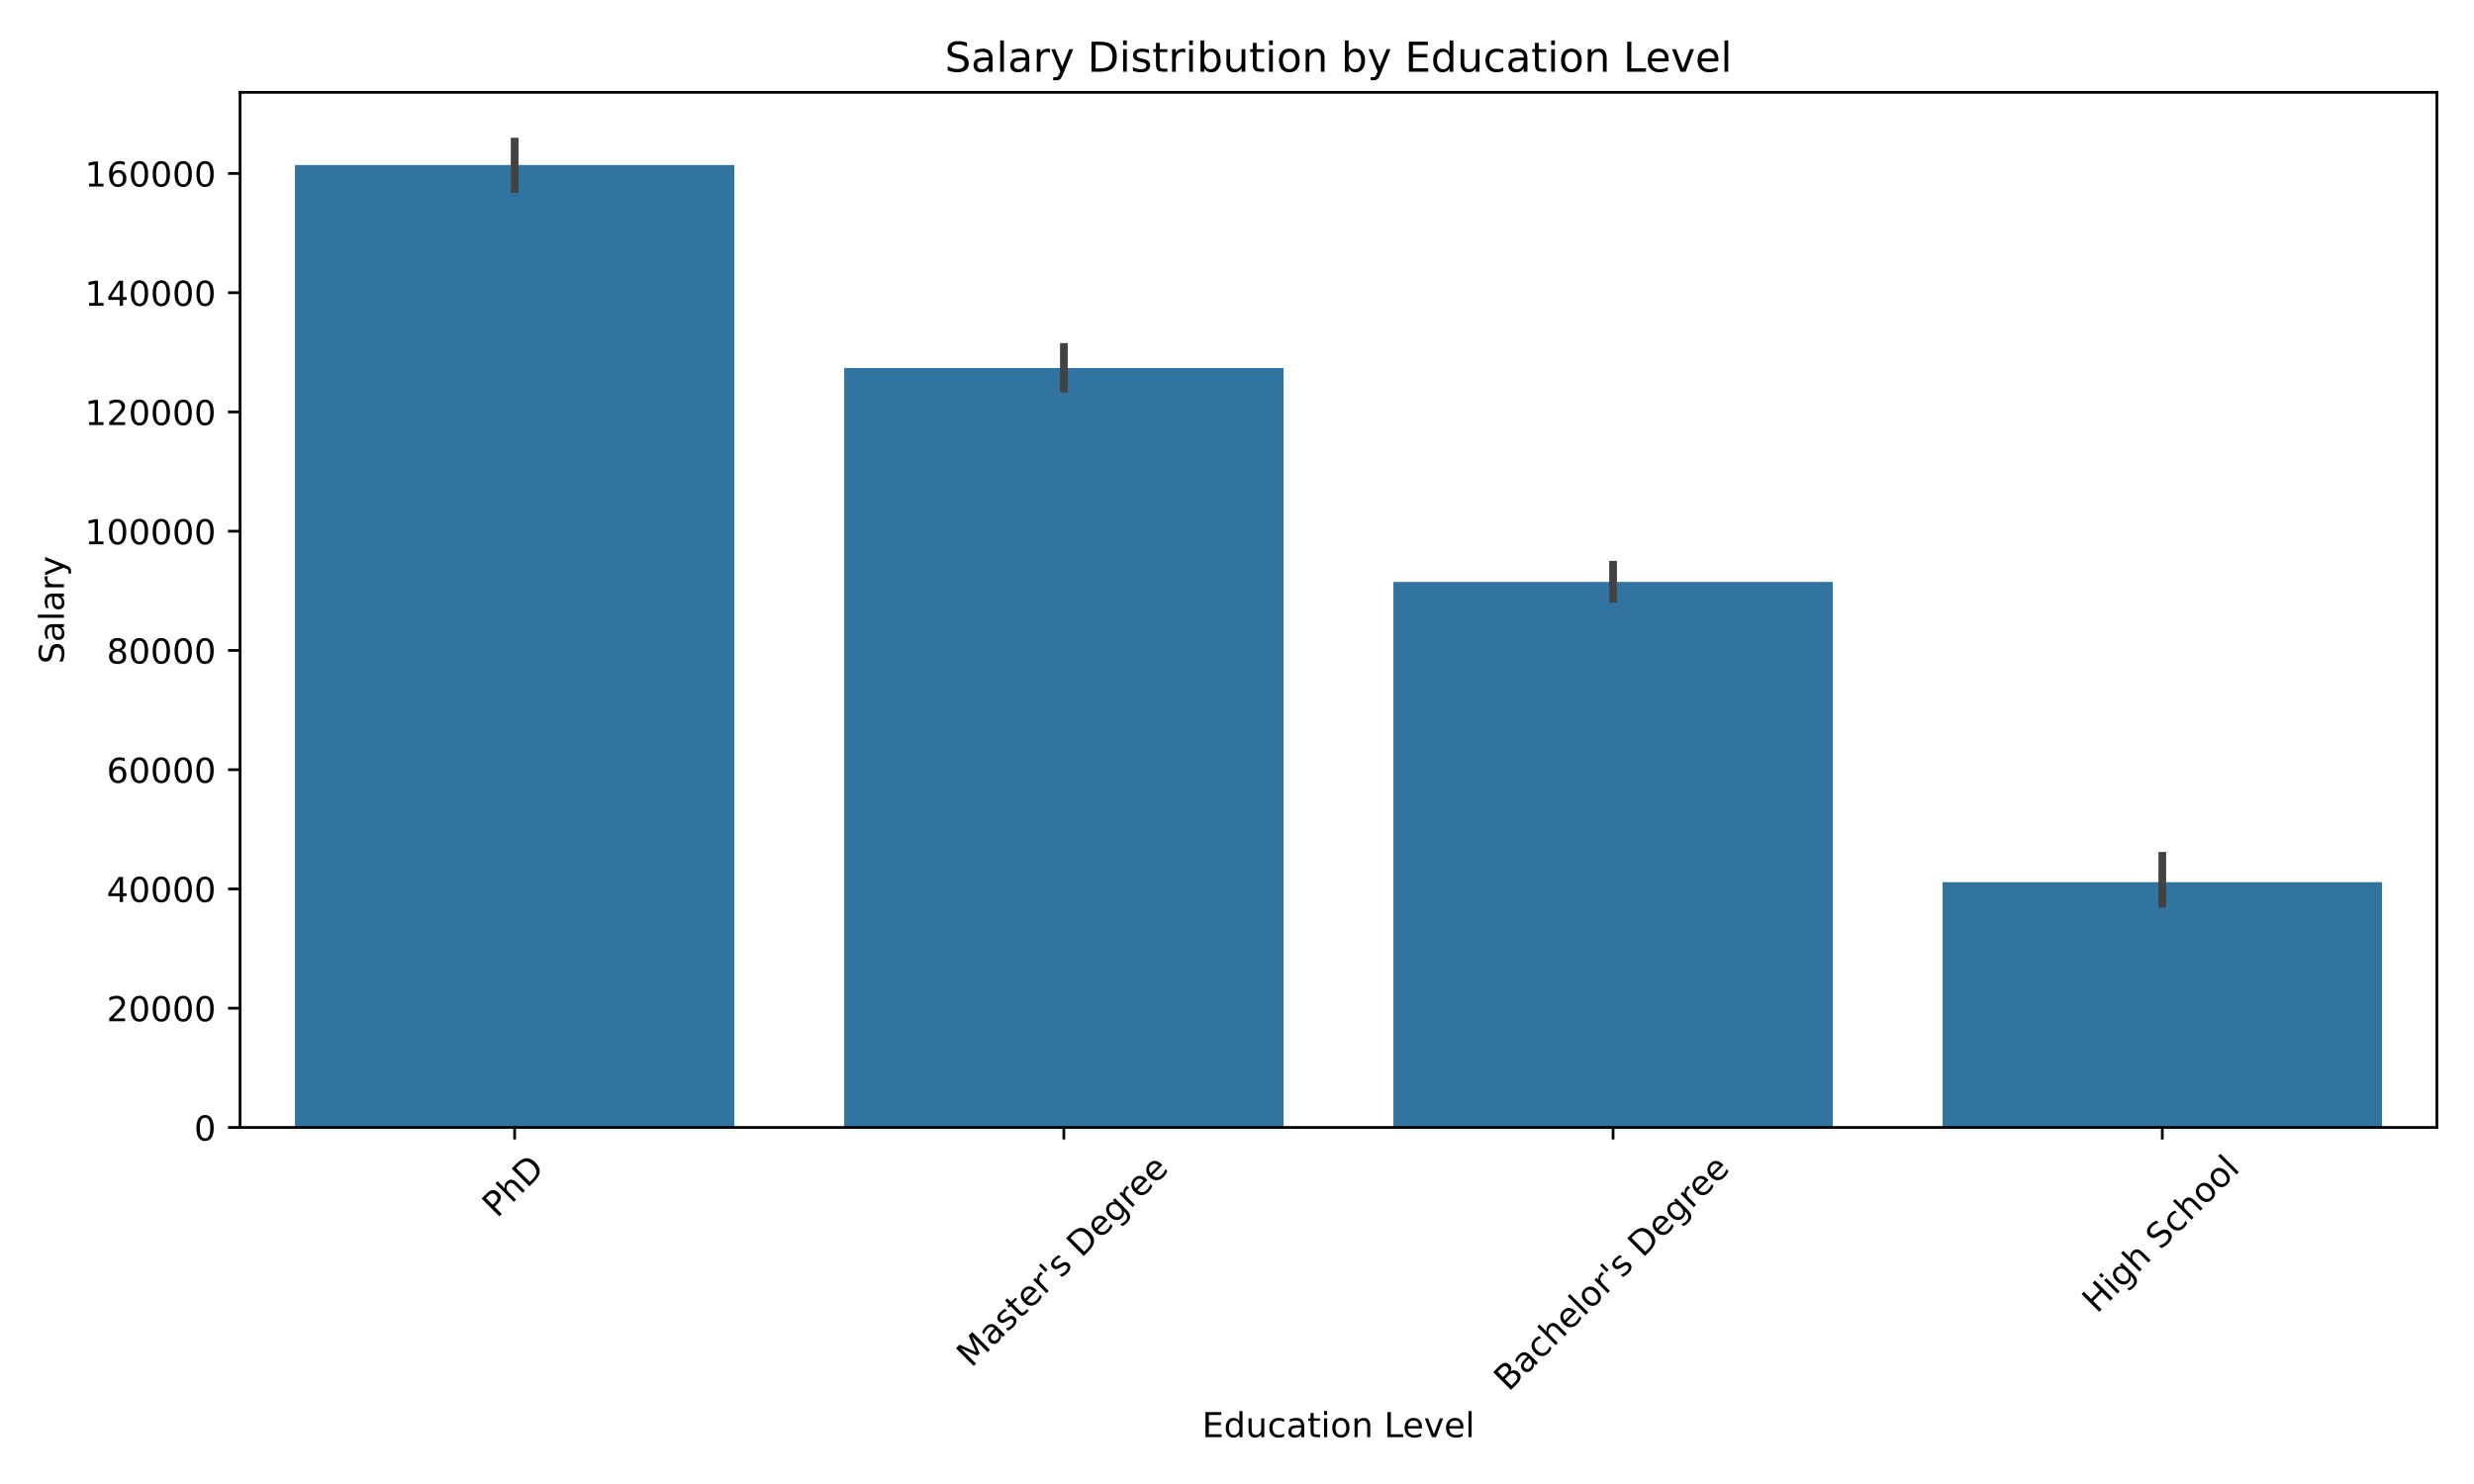
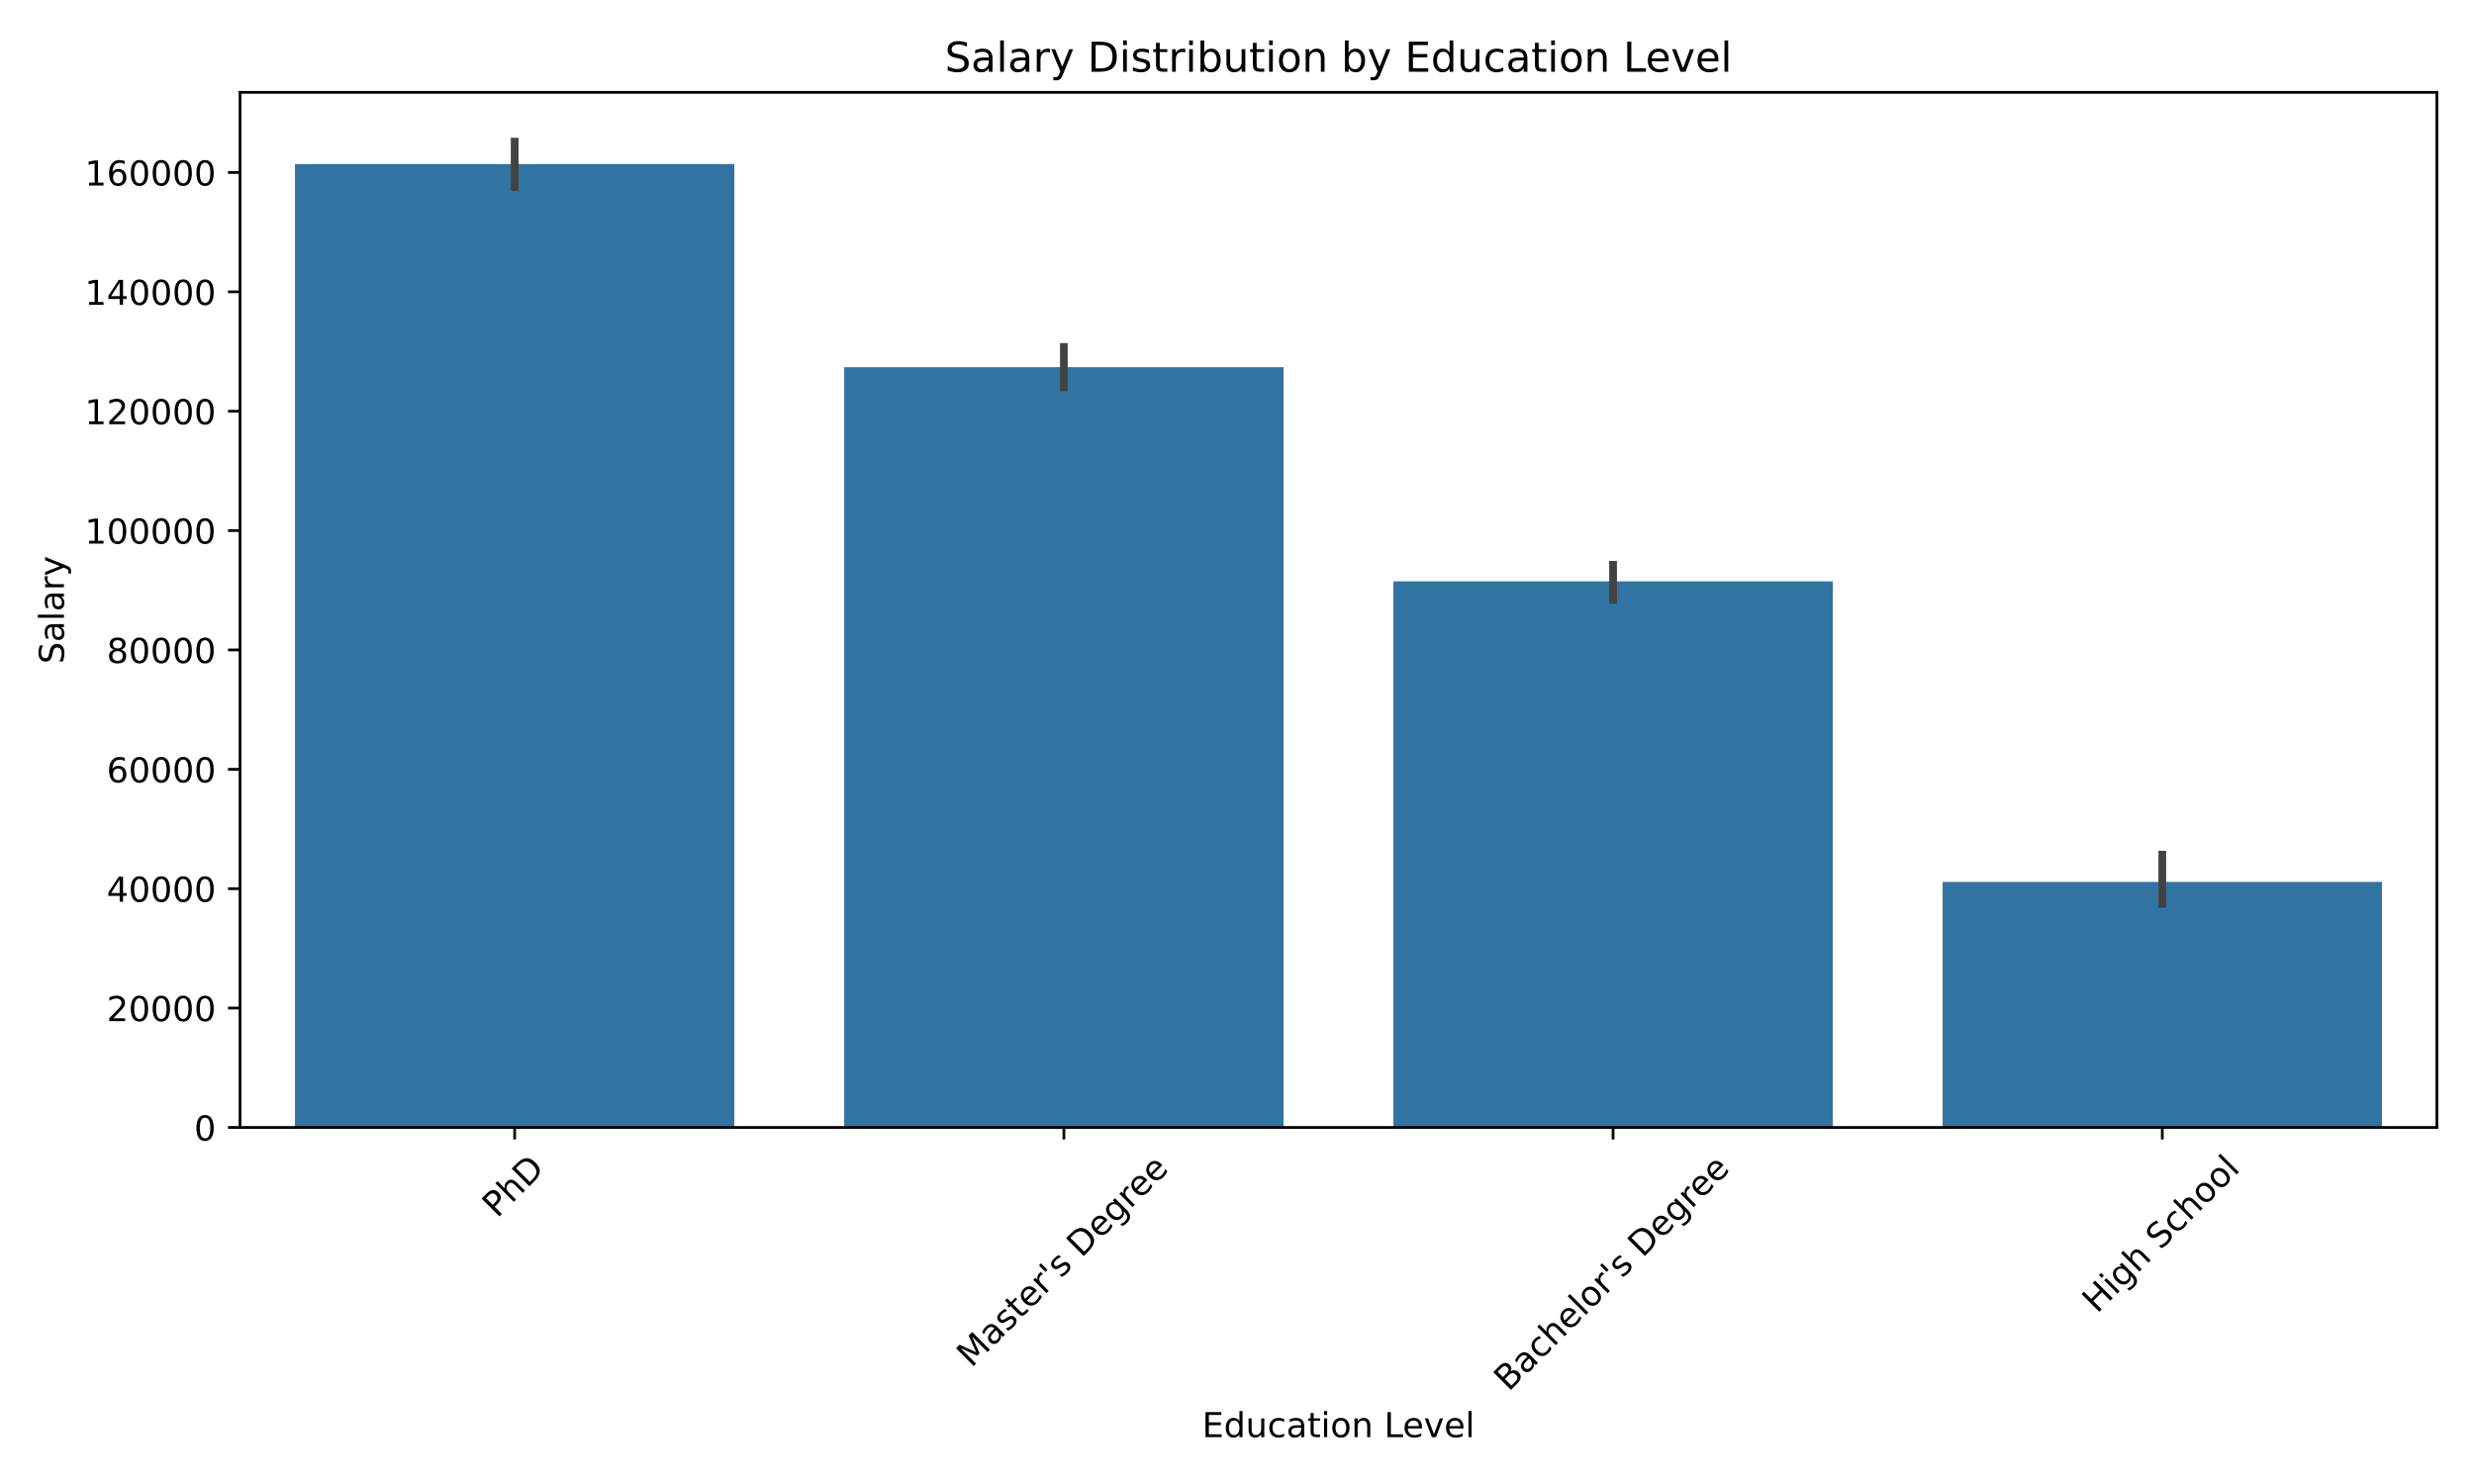
<svg xmlns="http://www.w3.org/2000/svg" xmlns:xlink="http://www.w3.org/1999/xlink" width="720pt" height="432pt" viewBox="0 0 720 432" version="1.1">
  <defs>
    <style type="text/css">*{stroke-linejoin: round; stroke-linecap: butt}</style>
  </defs>
  <g id="figure_1">
    <g id="patch_1">
      <path d="M 0 432  L 720 432  L 720 0  L 0 0  z " style="fill: #ffffff" />
    </g>
    <g id="axes_1">
      <g id="patch_2">
        <path d="M 69.86 328.207  L 709.2 328.207  L 709.2 26.88  L 69.86 26.88  z " style="fill: #ffffff" />
      </g>
      <g id="patch_3">
-         <path d="M 85.844 328.207  L 213.712 328.207  L 213.712 48.047  L 85.844 48.047  z " clip-path="url(#p8d82e93e04)" style="fill: #3274a1" />
+         <path d="M 85.844 328.207  L 213.712 328.207  L 213.712 47.744  L 85.844 47.744  z " clip-path="url(#p9b7d16a5b7)" style="fill: #3274a1" />
      </g>
      <g id="patch_4">
-         <path d="M 245.679 328.207  L 373.546 328.207  L 373.546 107.131  L 245.679 107.131  z " clip-path="url(#p8d82e93e04)" style="fill: #3274a1" />
+         <path d="M 245.679 328.207  L 373.546 328.207  L 373.546 106.892  L 245.679 106.892  z " clip-path="url(#p9b7d16a5b7)" style="fill: #3274a1" />
      </g>
      <g id="patch_5">
-         <path d="M 405.514 328.207  L 533.381 328.207  L 533.381 169.392  L 405.514 169.392  z " clip-path="url(#p8d82e93e04)" style="fill: #3274a1" />
+         <path d="M 405.514 328.207  L 533.381 328.207  L 533.381 169.221  L 405.514 169.221  z " clip-path="url(#p9b7d16a5b7)" style="fill: #3274a1" />
      </g>
      <g id="patch_6">
-         <path d="M 565.348 328.207  L 693.216 328.207  L 693.216 256.801  L 565.348 256.801  z " clip-path="url(#p8d82e93e04)" style="fill: #3274a1" />
+         <path d="M 565.348 328.207  L 693.216 328.207  L 693.216 256.724  L 565.348 256.724  z " clip-path="url(#p9b7d16a5b7)" style="fill: #3274a1" />
      </g>
      <g id="matplotlib.axis_1">
        <g id="xtick_1">
          <g id="line2d_1">
            <defs>
-               <path id="md82e276901" d="M 0 0  L 0 3.5  " style="stroke: #000000; stroke-width: 0.8" />
+               <path id="mb4562e0efe" d="M 0 0  L 0 3.5  " style="stroke: #000000; stroke-width: 0.8" />
            </defs>
            <g>
-               <use xlink:href="#md82e276901" x="149.778" y="328.207" style="stroke: #000000; stroke-width: 0.8" />
+               <use xlink:href="#mb4562e0efe" x="149.778" y="328.207" style="stroke: #000000; stroke-width: 0.8" />
            </g>
          </g>
          <g id="text_1">
            <g transform="translate(144.6339 354.7698) rotate(-45) scale(0.1 -0.1)">
              <defs>
                <path id="DejaVuSans-50" d="M 1259 4147  L 1259 2394  L 2053 2394  Q 2494 2394 2734 2622  Q 2975 2850 2975 3272  Q 2975 3691 2734 3919  Q 2494 4147 2053 4147  L 1259 4147  z M 628 4666  L 2053 4666  Q 2838 4666 3239 4311  Q 3641 3956 3641 3272  Q 3641 2581 3239 2228  Q 2838 1875 2053 1875  L 1259 1875  L 1259 0  L 628 0  L 628 4666  z " transform="scale(0.015625)" />
                <path id="DejaVuSans-68" d="M 3513 2113  L 3513 0  L 2938 0  L 2938 2094  Q 2938 2591 2744 2837  Q 2550 3084 2163 3084  Q 1697 3084 1428 2787  Q 1159 2491 1159 1978  L 1159 0  L 581 0  L 581 4863  L 1159 4863  L 1159 2956  Q 1366 3272 1645 3428  Q 1925 3584 2291 3584  Q 2894 3584 3203 3211  Q 3513 2838 3513 2113  z " transform="scale(0.015625)" />
                <path id="DejaVuSans-44" d="M 1259 4147  L 1259 519  L 2022 519  Q 2988 519 3436 956  Q 3884 1394 3884 2338  Q 3884 3275 3436 3711  Q 2988 4147 2022 4147  L 1259 4147  z M 628 4666  L 1925 4666  Q 3281 4666 3915 4102  Q 4550 3538 4550 2338  Q 4550 1131 3912 565  Q 3275 0 1925 0  L 628 0  L 628 4666  z " transform="scale(0.015625)" />
              </defs>
              <use xlink:href="#DejaVuSans-50" />
              <use xlink:href="#DejaVuSans-68" x="60.303" />
              <use xlink:href="#DejaVuSans-44" x="123.682" />
            </g>
          </g>
        </g>
        <g id="xtick_2">
          <g id="line2d_2">
            <g>
-               <use xlink:href="#md82e276901" x="309.613" y="328.207" style="stroke: #000000; stroke-width: 0.8" />
+               <use xlink:href="#mb4562e0efe" x="309.613" y="328.207" style="stroke: #000000; stroke-width: 0.8" />
            </g>
          </g>
          <g id="text_2">
            <g transform="translate(282.6855 398.3364) rotate(-45) scale(0.1 -0.1)">
              <defs>
                <path id="DejaVuSans-4d" d="M 628 4666  L 1569 4666  L 2759 1491  L 3956 4666  L 4897 4666  L 4897 0  L 4281 0  L 4281 4097  L 3078 897  L 2444 897  L 1241 4097  L 1241 0  L 628 0  L 628 4666  z " transform="scale(0.015625)" />
                <path id="DejaVuSans-61" d="M 2194 1759  Q 1497 1759 1228 1600  Q 959 1441 959 1056  Q 959 750 1161 570  Q 1363 391 1709 391  Q 2188 391 2477 730  Q 2766 1069 2766 1631  L 2766 1759  L 2194 1759  z M 3341 1997  L 3341 0  L 2766 0  L 2766 531  Q 2569 213 2275 61  Q 1981 -91 1556 -91  Q 1019 -91 701 211  Q 384 513 384 1019  Q 384 1609 779 1909  Q 1175 2209 1959 2209  L 2766 2209  L 2766 2266  Q 2766 2663 2505 2880  Q 2244 3097 1772 3097  Q 1472 3097 1187 3025  Q 903 2953 641 2809  L 641 3341  Q 956 3463 1253 3523  Q 1550 3584 1831 3584  Q 2591 3584 2966 3190  Q 3341 2797 3341 1997  z " transform="scale(0.015625)" />
                <path id="DejaVuSans-73" d="M 2834 3397  L 2834 2853  Q 2591 2978 2328 3040  Q 2066 3103 1784 3103  Q 1356 3103 1142 2972  Q 928 2841 928 2578  Q 928 2378 1081 2264  Q 1234 2150 1697 2047  L 1894 2003  Q 2506 1872 2764 1633  Q 3022 1394 3022 966  Q 3022 478 2636 193  Q 2250 -91 1575 -91  Q 1294 -91 989 -36  Q 684 19 347 128  L 347 722  Q 666 556 975 473  Q 1284 391 1588 391  Q 1994 391 2212 530  Q 2431 669 2431 922  Q 2431 1156 2273 1281  Q 2116 1406 1581 1522  L 1381 1569  Q 847 1681 609 1914  Q 372 2147 372 2553  Q 372 3047 722 3315  Q 1072 3584 1716 3584  Q 2034 3584 2315 3537  Q 2597 3491 2834 3397  z " transform="scale(0.015625)" />
                <path id="DejaVuSans-74" d="M 1172 4494  L 1172 3500  L 2356 3500  L 2356 3053  L 1172 3053  L 1172 1153  Q 1172 725 1289 603  Q 1406 481 1766 481  L 2356 481  L 2356 0  L 1766 0  Q 1100 0 847 248  Q 594 497 594 1153  L 594 3053  L 172 3053  L 172 3500  L 594 3500  L 594 4494  L 1172 4494  z " transform="scale(0.015625)" />
                <path id="DejaVuSans-65" d="M 3597 1894  L 3597 1613  L 953 1613  Q 991 1019 1311 708  Q 1631 397 2203 397  Q 2534 397 2845 478  Q 3156 559 3463 722  L 3463 178  Q 3153 47 2828 -22  Q 2503 -91 2169 -91  Q 1331 -91 842 396  Q 353 884 353 1716  Q 353 2575 817 3079  Q 1281 3584 2069 3584  Q 2775 3584 3186 3129  Q 3597 2675 3597 1894  z M 3022 2063  Q 3016 2534 2758 2815  Q 2500 3097 2075 3097  Q 1594 3097 1305 2825  Q 1016 2553 972 2059  L 3022 2063  z " transform="scale(0.015625)" />
                <path id="DejaVuSans-72" d="M 2631 2963  Q 2534 3019 2420 3045  Q 2306 3072 2169 3072  Q 1681 3072 1420 2755  Q 1159 2438 1159 1844  L 1159 0  L 581 0  L 581 3500  L 1159 3500  L 1159 2956  Q 1341 3275 1631 3429  Q 1922 3584 2338 3584  Q 2397 3584 2469 3576  Q 2541 3569 2628 3553  L 2631 2963  z " transform="scale(0.015625)" />
                <path id="DejaVuSans-27" d="M 1147 4666  L 1147 2931  L 616 2931  L 616 4666  L 1147 4666  z " transform="scale(0.015625)" />
                <path id="DejaVuSans-20" transform="scale(0.015625)" />
                <path id="DejaVuSans-67" d="M 2906 1791  Q 2906 2416 2648 2759  Q 2391 3103 1925 3103  Q 1463 3103 1205 2759  Q 947 2416 947 1791  Q 947 1169 1205 825  Q 1463 481 1925 481  Q 2391 481 2648 825  Q 2906 1169 2906 1791  z M 3481 434  Q 3481 -459 3084 -895  Q 2688 -1331 1869 -1331  Q 1566 -1331 1297 -1286  Q 1028 -1241 775 -1147  L 775 -588  Q 1028 -725 1275 -790  Q 1522 -856 1778 -856  Q 2344 -856 2625 -561  Q 2906 -266 2906 331  L 2906 616  Q 2728 306 2450 153  Q 2172 0 1784 0  Q 1141 0 747 490  Q 353 981 353 1791  Q 353 2603 747 3093  Q 1141 3584 1784 3584  Q 2172 3584 2450 3431  Q 2728 3278 2906 2969  L 2906 3500  L 3481 3500  L 3481 434  z " transform="scale(0.015625)" />
              </defs>
              <use xlink:href="#DejaVuSans-4d" />
              <use xlink:href="#DejaVuSans-61" x="86.279" />
              <use xlink:href="#DejaVuSans-73" x="147.559" />
              <use xlink:href="#DejaVuSans-74" x="199.658" />
              <use xlink:href="#DejaVuSans-65" x="238.867" />
              <use xlink:href="#DejaVuSans-72" x="300.391" />
              <use xlink:href="#DejaVuSans-27" x="341.504" />
              <use xlink:href="#DejaVuSans-73" x="368.994" />
              <use xlink:href="#DejaVuSans-20" x="421.094" />
              <use xlink:href="#DejaVuSans-44" x="452.881" />
              <use xlink:href="#DejaVuSans-65" x="529.883" />
              <use xlink:href="#DejaVuSans-67" x="591.406" />
              <use xlink:href="#DejaVuSans-72" x="654.883" />
              <use xlink:href="#DejaVuSans-65" x="693.746" />
              <use xlink:href="#DejaVuSans-65" x="755.27" />
            </g>
          </g>
        </g>
        <g id="xtick_3">
          <g id="line2d_3">
            <g>
-               <use xlink:href="#md82e276901" x="469.447" y="328.207" style="stroke: #000000; stroke-width: 0.8" />
+               <use xlink:href="#mb4562e0efe" x="469.447" y="328.207" style="stroke: #000000; stroke-width: 0.8" />
            </g>
          </g>
          <g id="text_3">
            <g transform="translate(439.043 405.2915) rotate(-45) scale(0.1 -0.1)">
              <defs>
                <path id="DejaVuSans-42" d="M 1259 2228  L 1259 519  L 2272 519  Q 2781 519 3026 730  Q 3272 941 3272 1375  Q 3272 1813 3026 2020  Q 2781 2228 2272 2228  L 1259 2228  z M 1259 4147  L 1259 2741  L 2194 2741  Q 2656 2741 2882 2914  Q 3109 3088 3109 3444  Q 3109 3797 2882 3972  Q 2656 4147 2194 4147  L 1259 4147  z M 628 4666  L 2241 4666  Q 2963 4666 3353 4366  Q 3744 4066 3744 3513  Q 3744 3084 3544 2831  Q 3344 2578 2956 2516  Q 3422 2416 3680 2098  Q 3938 1781 3938 1306  Q 3938 681 3513 340  Q 3088 0 2303 0  L 628 0  L 628 4666  z " transform="scale(0.015625)" />
                <path id="DejaVuSans-63" d="M 3122 3366  L 3122 2828  Q 2878 2963 2633 3030  Q 2388 3097 2138 3097  Q 1578 3097 1268 2742  Q 959 2388 959 1747  Q 959 1106 1268 751  Q 1578 397 2138 397  Q 2388 397 2633 464  Q 2878 531 3122 666  L 3122 134  Q 2881 22 2623 -34  Q 2366 -91 2075 -91  Q 1284 -91 818 406  Q 353 903 353 1747  Q 353 2603 823 3093  Q 1294 3584 2113 3584  Q 2378 3584 2631 3529  Q 2884 3475 3122 3366  z " transform="scale(0.015625)" />
                <path id="DejaVuSans-6c" d="M 603 4863  L 1178 4863  L 1178 0  L 603 0  L 603 4863  z " transform="scale(0.015625)" />
                <path id="DejaVuSans-6f" d="M 1959 3097  Q 1497 3097 1228 2736  Q 959 2375 959 1747  Q 959 1119 1226 758  Q 1494 397 1959 397  Q 2419 397 2687 759  Q 2956 1122 2956 1747  Q 2956 2369 2687 2733  Q 2419 3097 1959 3097  z M 1959 3584  Q 2709 3584 3137 3096  Q 3566 2609 3566 1747  Q 3566 888 3137 398  Q 2709 -91 1959 -91  Q 1206 -91 779 398  Q 353 888 353 1747  Q 353 2609 779 3096  Q 1206 3584 1959 3584  z " transform="scale(0.015625)" />
              </defs>
              <use xlink:href="#DejaVuSans-42" />
              <use xlink:href="#DejaVuSans-61" x="68.604" />
              <use xlink:href="#DejaVuSans-63" x="129.883" />
              <use xlink:href="#DejaVuSans-68" x="184.863" />
              <use xlink:href="#DejaVuSans-65" x="248.242" />
              <use xlink:href="#DejaVuSans-6c" x="309.766" />
              <use xlink:href="#DejaVuSans-6f" x="337.549" />
              <use xlink:href="#DejaVuSans-72" x="398.73" />
              <use xlink:href="#DejaVuSans-27" x="439.844" />
              <use xlink:href="#DejaVuSans-73" x="467.334" />
              <use xlink:href="#DejaVuSans-20" x="519.434" />
              <use xlink:href="#DejaVuSans-44" x="551.221" />
              <use xlink:href="#DejaVuSans-65" x="628.223" />
              <use xlink:href="#DejaVuSans-67" x="689.746" />
              <use xlink:href="#DejaVuSans-72" x="753.223" />
              <use xlink:href="#DejaVuSans-65" x="792.086" />
              <use xlink:href="#DejaVuSans-65" x="853.609" />
            </g>
          </g>
        </g>
        <g id="xtick_4">
          <g id="line2d_4">
            <g>
-               <use xlink:href="#md82e276901" x="629.283" y="328.207" style="stroke: #000000; stroke-width: 0.8" />
+               <use xlink:href="#mb4562e0efe" x="629.283" y="328.207" style="stroke: #000000; stroke-width: 0.8" />
            </g>
          </g>
          <g id="text_4">
            <g transform="translate(610.2459 382.5558) rotate(-45) scale(0.1 -0.1)">
              <defs>
                <path id="DejaVuSans-48" d="M 628 4666  L 1259 4666  L 1259 2753  L 3553 2753  L 3553 4666  L 4184 4666  L 4184 0  L 3553 0  L 3553 2222  L 1259 2222  L 1259 0  L 628 0  L 628 4666  z " transform="scale(0.015625)" />
                <path id="DejaVuSans-69" d="M 603 3500  L 1178 3500  L 1178 0  L 603 0  L 603 3500  z M 603 4863  L 1178 4863  L 1178 4134  L 603 4134  L 603 4863  z " transform="scale(0.015625)" />
                <path id="DejaVuSans-53" d="M 3425 4513  L 3425 3897  Q 3066 4069 2747 4153  Q 2428 4238 2131 4238  Q 1616 4238 1336 4038  Q 1056 3838 1056 3469  Q 1056 3159 1242 3001  Q 1428 2844 1947 2747  L 2328 2669  Q 3034 2534 3370 2195  Q 3706 1856 3706 1288  Q 3706 609 3251 259  Q 2797 -91 1919 -91  Q 1588 -91 1214 -16  Q 841 59 441 206  L 441 856  Q 825 641 1194 531  Q 1563 422 1919 422  Q 2459 422 2753 634  Q 3047 847 3047 1241  Q 3047 1584 2836 1778  Q 2625 1972 2144 2069  L 1759 2144  Q 1053 2284 737 2584  Q 422 2884 422 3419  Q 422 4038 858 4394  Q 1294 4750 2059 4750  Q 2388 4750 2728 4690  Q 3069 4631 3425 4513  z " transform="scale(0.015625)" />
              </defs>
              <use xlink:href="#DejaVuSans-48" />
              <use xlink:href="#DejaVuSans-69" x="75.195" />
              <use xlink:href="#DejaVuSans-67" x="102.979" />
              <use xlink:href="#DejaVuSans-68" x="166.455" />
              <use xlink:href="#DejaVuSans-20" x="229.834" />
              <use xlink:href="#DejaVuSans-53" x="261.621" />
              <use xlink:href="#DejaVuSans-63" x="325.098" />
              <use xlink:href="#DejaVuSans-68" x="380.078" />
              <use xlink:href="#DejaVuSans-6f" x="443.457" />
              <use xlink:href="#DejaVuSans-6f" x="504.639" />
              <use xlink:href="#DejaVuSans-6c" x="565.82" />
            </g>
          </g>
        </g>
        <g id="text_5">
          <g transform="translate(349.848 418.3605) scale(0.1 -0.1)">
            <defs>
              <path id="DejaVuSans-45" d="M 628 4666  L 3578 4666  L 3578 4134  L 1259 4134  L 1259 2753  L 3481 2753  L 3481 2222  L 1259 2222  L 1259 531  L 3634 531  L 3634 0  L 628 0  L 628 4666  z " transform="scale(0.015625)" />
              <path id="DejaVuSans-64" d="M 2906 2969  L 2906 4863  L 3481 4863  L 3481 0  L 2906 0  L 2906 525  Q 2725 213 2448 61  Q 2172 -91 1784 -91  Q 1150 -91 751 415  Q 353 922 353 1747  Q 353 2572 751 3078  Q 1150 3584 1784 3584  Q 2172 3584 2448 3432  Q 2725 3281 2906 2969  z M 947 1747  Q 947 1113 1208 752  Q 1469 391 1925 391  Q 2381 391 2643 752  Q 2906 1113 2906 1747  Q 2906 2381 2643 2742  Q 2381 3103 1925 3103  Q 1469 3103 1208 2742  Q 947 2381 947 1747  z " transform="scale(0.015625)" />
              <path id="DejaVuSans-75" d="M 544 1381  L 544 3500  L 1119 3500  L 1119 1403  Q 1119 906 1312 657  Q 1506 409 1894 409  Q 2359 409 2629 706  Q 2900 1003 2900 1516  L 2900 3500  L 3475 3500  L 3475 0  L 2900 0  L 2900 538  Q 2691 219 2414 64  Q 2138 -91 1772 -91  Q 1169 -91 856 284  Q 544 659 544 1381  z M 1991 3584  L 1991 3584  z " transform="scale(0.015625)" />
              <path id="DejaVuSans-6e" d="M 3513 2113  L 3513 0  L 2938 0  L 2938 2094  Q 2938 2591 2744 2837  Q 2550 3084 2163 3084  Q 1697 3084 1428 2787  Q 1159 2491 1159 1978  L 1159 0  L 581 0  L 581 3500  L 1159 3500  L 1159 2956  Q 1366 3272 1645 3428  Q 1925 3584 2291 3584  Q 2894 3584 3203 3211  Q 3513 2838 3513 2113  z " transform="scale(0.015625)" />
              <path id="DejaVuSans-4c" d="M 628 4666  L 1259 4666  L 1259 531  L 3531 531  L 3531 0  L 628 0  L 628 4666  z " transform="scale(0.015625)" />
              <path id="DejaVuSans-76" d="M 191 3500  L 800 3500  L 1894 563  L 2988 3500  L 3597 3500  L 2284 0  L 1503 0  L 191 3500  z " transform="scale(0.015625)" />
            </defs>
            <use xlink:href="#DejaVuSans-45" />
            <use xlink:href="#DejaVuSans-64" x="63.184" />
            <use xlink:href="#DejaVuSans-75" x="126.66" />
            <use xlink:href="#DejaVuSans-63" x="190.039" />
            <use xlink:href="#DejaVuSans-61" x="245.02" />
            <use xlink:href="#DejaVuSans-74" x="306.299" />
            <use xlink:href="#DejaVuSans-69" x="345.508" />
            <use xlink:href="#DejaVuSans-6f" x="373.291" />
            <use xlink:href="#DejaVuSans-6e" x="434.473" />
            <use xlink:href="#DejaVuSans-20" x="497.852" />
            <use xlink:href="#DejaVuSans-4c" x="529.639" />
            <use xlink:href="#DejaVuSans-65" x="583.602" />
            <use xlink:href="#DejaVuSans-76" x="645.125" />
            <use xlink:href="#DejaVuSans-65" x="704.305" />
            <use xlink:href="#DejaVuSans-6c" x="765.828" />
          </g>
        </g>
      </g>
      <g id="matplotlib.axis_2">
        <g id="ytick_1">
          <g id="line2d_5">
            <defs>
-               <path id="m9a765b456f" d="M 0 0  L -3.5 0  " style="stroke: #000000; stroke-width: 0.8" />
+               <path id="m72d2896d8b" d="M 0 0  L -3.5 0  " style="stroke: #000000; stroke-width: 0.8" />
            </defs>
            <g>
-               <use xlink:href="#m9a765b456f" x="69.86" y="328.207" style="stroke: #000000; stroke-width: 0.8" />
+               <use xlink:href="#m72d2896d8b" x="69.86" y="328.207" style="stroke: #000000; stroke-width: 0.8" />
            </g>
          </g>
          <g id="text_6">
            <g transform="translate(56.4975 332.0065) scale(0.1 -0.1)">
              <defs>
                <path id="DejaVuSans-30" d="M 2034 4250  Q 1547 4250 1301 3770  Q 1056 3291 1056 2328  Q 1056 1369 1301 889  Q 1547 409 2034 409  Q 2525 409 2770 889  Q 3016 1369 3016 2328  Q 3016 3291 2770 3770  Q 2525 4250 2034 4250  z M 2034 4750  Q 2819 4750 3233 4129  Q 3647 3509 3647 2328  Q 3647 1150 3233 529  Q 2819 -91 2034 -91  Q 1250 -91 836 529  Q 422 1150 422 2328  Q 422 3509 836 4129  Q 1250 4750 2034 4750  z " transform="scale(0.015625)" />
              </defs>
              <use xlink:href="#DejaVuSans-30" />
            </g>
          </g>
        </g>
        <g id="ytick_2">
          <g id="line2d_6">
            <g>
-               <use xlink:href="#m9a765b456f" x="69.86" y="293.494" style="stroke: #000000; stroke-width: 0.8" />
+               <use xlink:href="#m72d2896d8b" x="69.86" y="293.457" style="stroke: #000000; stroke-width: 0.8" />
            </g>
          </g>
          <g id="text_7">
-             <g transform="translate(31.0475 297.2932) scale(0.1 -0.1)">
+             <g transform="translate(31.0475 297.2558) scale(0.1 -0.1)">
              <defs>
                <path id="DejaVuSans-32" d="M 1228 531  L 3431 531  L 3431 0  L 469 0  L 469 531  Q 828 903 1448 1529  Q 2069 2156 2228 2338  Q 2531 2678 2651 2914  Q 2772 3150 2772 3378  Q 2772 3750 2511 3984  Q 2250 4219 1831 4219  Q 1534 4219 1204 4116  Q 875 4013 500 3803  L 500 4441  Q 881 4594 1212 4672  Q 1544 4750 1819 4750  Q 2544 4750 2975 4387  Q 3406 4025 3406 3419  Q 3406 3131 3298 2873  Q 3191 2616 2906 2266  Q 2828 2175 2409 1742  Q 1991 1309 1228 531  z " transform="scale(0.015625)" />
              </defs>
              <use xlink:href="#DejaVuSans-32" />
              <use xlink:href="#DejaVuSans-30" x="63.623" />
              <use xlink:href="#DejaVuSans-30" x="127.246" />
              <use xlink:href="#DejaVuSans-30" x="190.869" />
              <use xlink:href="#DejaVuSans-30" x="254.492" />
            </g>
          </g>
        </g>
        <g id="ytick_3">
          <g id="line2d_7">
            <g>
-               <use xlink:href="#m9a765b456f" x="69.86" y="258.781" style="stroke: #000000; stroke-width: 0.8" />
+               <use xlink:href="#m72d2896d8b" x="69.86" y="258.706" style="stroke: #000000; stroke-width: 0.8" />
            </g>
          </g>
          <g id="text_8">
-             <g transform="translate(31.0475 262.58) scale(0.1 -0.1)">
+             <g transform="translate(31.0475 262.5051) scale(0.1 -0.1)">
              <defs>
                <path id="DejaVuSans-34" d="M 2419 4116  L 825 1625  L 2419 1625  L 2419 4116  z M 2253 4666  L 3047 4666  L 3047 1625  L 3713 1625  L 3713 1100  L 3047 1100  L 3047 0  L 2419 0  L 2419 1100  L 313 1100  L 313 1709  L 2253 4666  z " transform="scale(0.015625)" />
              </defs>
              <use xlink:href="#DejaVuSans-34" />
              <use xlink:href="#DejaVuSans-30" x="63.623" />
              <use xlink:href="#DejaVuSans-30" x="127.246" />
              <use xlink:href="#DejaVuSans-30" x="190.869" />
              <use xlink:href="#DejaVuSans-30" x="254.492" />
            </g>
          </g>
        </g>
        <g id="ytick_4">
          <g id="line2d_8">
            <g>
-               <use xlink:href="#m9a765b456f" x="69.86" y="224.068" style="stroke: #000000; stroke-width: 0.8" />
+               <use xlink:href="#m72d2896d8b" x="69.86" y="223.955" style="stroke: #000000; stroke-width: 0.8" />
            </g>
          </g>
          <g id="text_9">
-             <g transform="translate(31.0475 227.8668) scale(0.1 -0.1)">
+             <g transform="translate(31.0475 227.7544) scale(0.1 -0.1)">
              <defs>
                <path id="DejaVuSans-36" d="M 2113 2584  Q 1688 2584 1439 2293  Q 1191 2003 1191 1497  Q 1191 994 1439 701  Q 1688 409 2113 409  Q 2538 409 2786 701  Q 3034 994 3034 1497  Q 3034 2003 2786 2293  Q 2538 2584 2113 2584  z M 3366 4563  L 3366 3988  Q 3128 4100 2886 4159  Q 2644 4219 2406 4219  Q 1781 4219 1451 3797  Q 1122 3375 1075 2522  Q 1259 2794 1537 2939  Q 1816 3084 2150 3084  Q 2853 3084 3261 2657  Q 3669 2231 3669 1497  Q 3669 778 3244 343  Q 2819 -91 2113 -91  Q 1303 -91 875 529  Q 447 1150 447 2328  Q 447 3434 972 4092  Q 1497 4750 2381 4750  Q 2619 4750 2861 4703  Q 3103 4656 3366 4563  z " transform="scale(0.015625)" />
              </defs>
              <use xlink:href="#DejaVuSans-36" />
              <use xlink:href="#DejaVuSans-30" x="63.623" />
              <use xlink:href="#DejaVuSans-30" x="127.246" />
              <use xlink:href="#DejaVuSans-30" x="190.869" />
              <use xlink:href="#DejaVuSans-30" x="254.492" />
            </g>
          </g>
        </g>
        <g id="ytick_5">
          <g id="line2d_9">
            <g>
-               <use xlink:href="#m9a765b456f" x="69.86" y="189.354" style="stroke: #000000; stroke-width: 0.8" />
+               <use xlink:href="#m72d2896d8b" x="69.86" y="189.204" style="stroke: #000000; stroke-width: 0.8" />
            </g>
          </g>
          <g id="text_10">
-             <g transform="translate(31.0475 193.1536) scale(0.1 -0.1)">
+             <g transform="translate(31.0475 193.0037) scale(0.1 -0.1)">
              <defs>
                <path id="DejaVuSans-38" d="M 2034 2216  Q 1584 2216 1326 1975  Q 1069 1734 1069 1313  Q 1069 891 1326 650  Q 1584 409 2034 409  Q 2484 409 2743 651  Q 3003 894 3003 1313  Q 3003 1734 2745 1975  Q 2488 2216 2034 2216  z M 1403 2484  Q 997 2584 770 2862  Q 544 3141 544 3541  Q 544 4100 942 4425  Q 1341 4750 2034 4750  Q 2731 4750 3128 4425  Q 3525 4100 3525 3541  Q 3525 3141 3298 2862  Q 3072 2584 2669 2484  Q 3125 2378 3379 2068  Q 3634 1759 3634 1313  Q 3634 634 3220 271  Q 2806 -91 2034 -91  Q 1263 -91 848 271  Q 434 634 434 1313  Q 434 1759 690 2068  Q 947 2378 1403 2484  z M 1172 3481  Q 1172 3119 1398 2916  Q 1625 2713 2034 2713  Q 2441 2713 2670 2916  Q 2900 3119 2900 3481  Q 2900 3844 2670 4047  Q 2441 4250 2034 4250  Q 1625 4250 1398 4047  Q 1172 3844 1172 3481  z " transform="scale(0.015625)" />
              </defs>
              <use xlink:href="#DejaVuSans-38" />
              <use xlink:href="#DejaVuSans-30" x="63.623" />
              <use xlink:href="#DejaVuSans-30" x="127.246" />
              <use xlink:href="#DejaVuSans-30" x="190.869" />
              <use xlink:href="#DejaVuSans-30" x="254.492" />
            </g>
          </g>
        </g>
        <g id="ytick_6">
          <g id="line2d_10">
            <g>
-               <use xlink:href="#m9a765b456f" x="69.86" y="154.641" style="stroke: #000000; stroke-width: 0.8" />
+               <use xlink:href="#m72d2896d8b" x="69.86" y="154.454" style="stroke: #000000; stroke-width: 0.8" />
            </g>
          </g>
          <g id="text_11">
-             <g transform="translate(24.685 158.4404) scale(0.1 -0.1)">
+             <g transform="translate(24.685 158.253) scale(0.1 -0.1)">
              <defs>
                <path id="DejaVuSans-31" d="M 794 531  L 1825 531  L 1825 4091  L 703 3866  L 703 4441  L 1819 4666  L 2450 4666  L 2450 531  L 3481 531  L 3481 0  L 794 0  L 794 531  z " transform="scale(0.015625)" />
              </defs>
              <use xlink:href="#DejaVuSans-31" />
              <use xlink:href="#DejaVuSans-30" x="63.623" />
              <use xlink:href="#DejaVuSans-30" x="127.246" />
              <use xlink:href="#DejaVuSans-30" x="190.869" />
              <use xlink:href="#DejaVuSans-30" x="254.492" />
              <use xlink:href="#DejaVuSans-30" x="318.115" />
            </g>
          </g>
        </g>
        <g id="ytick_7">
          <g id="line2d_11">
            <g>
-               <use xlink:href="#m9a765b456f" x="69.86" y="119.928" style="stroke: #000000; stroke-width: 0.8" />
+               <use xlink:href="#m72d2896d8b" x="69.86" y="119.703" style="stroke: #000000; stroke-width: 0.8" />
            </g>
          </g>
          <g id="text_12">
-             <g transform="translate(24.685 123.7272) scale(0.1 -0.1)">
+             <g transform="translate(24.685 123.5023) scale(0.1 -0.1)">
              <use xlink:href="#DejaVuSans-31" />
              <use xlink:href="#DejaVuSans-32" x="63.623" />
              <use xlink:href="#DejaVuSans-30" x="127.246" />
              <use xlink:href="#DejaVuSans-30" x="190.869" />
              <use xlink:href="#DejaVuSans-30" x="254.492" />
              <use xlink:href="#DejaVuSans-30" x="318.115" />
            </g>
          </g>
        </g>
        <g id="ytick_8">
          <g id="line2d_12">
            <g>
-               <use xlink:href="#m9a765b456f" x="69.86" y="85.215" style="stroke: #000000; stroke-width: 0.8" />
+               <use xlink:href="#m72d2896d8b" x="69.86" y="84.952" style="stroke: #000000; stroke-width: 0.8" />
            </g>
          </g>
          <g id="text_13">
-             <g transform="translate(24.685 89.01398) scale(0.1 -0.1)">
+             <g transform="translate(24.685 88.75156) scale(0.1 -0.1)">
              <use xlink:href="#DejaVuSans-31" />
              <use xlink:href="#DejaVuSans-34" x="63.623" />
              <use xlink:href="#DejaVuSans-30" x="127.246" />
              <use xlink:href="#DejaVuSans-30" x="190.869" />
              <use xlink:href="#DejaVuSans-30" x="254.492" />
              <use xlink:href="#DejaVuSans-30" x="318.115" />
            </g>
          </g>
        </g>
        <g id="ytick_9">
          <g id="line2d_13">
            <g>
-               <use xlink:href="#m9a765b456f" x="69.86" y="50.502" style="stroke: #000000; stroke-width: 0.8" />
+               <use xlink:href="#m72d2896d8b" x="69.86" y="50.202" style="stroke: #000000; stroke-width: 0.8" />
            </g>
          </g>
          <g id="text_14">
-             <g transform="translate(24.685 54.30077) scale(0.1 -0.1)">
+             <g transform="translate(24.685 54.00087) scale(0.1 -0.1)">
              <use xlink:href="#DejaVuSans-31" />
              <use xlink:href="#DejaVuSans-36" x="63.623" />
              <use xlink:href="#DejaVuSans-30" x="127.246" />
              <use xlink:href="#DejaVuSans-30" x="190.869" />
              <use xlink:href="#DejaVuSans-30" x="254.492" />
              <use xlink:href="#DejaVuSans-30" x="318.115" />
            </g>
          </g>
        </g>
        <g id="text_15">
          <g transform="translate(18.60531 193.2499) rotate(-90) scale(0.1 -0.1)">
            <defs>
              <path id="DejaVuSans-79" d="M 2059 -325  Q 1816 -950 1584 -1140  Q 1353 -1331 966 -1331  L 506 -1331  L 506 -850  L 844 -850  Q 1081 -850 1212 -737  Q 1344 -625 1503 -206  L 1606 56  L 191 3500  L 800 3500  L 1894 763  L 2988 3500  L 3597 3500  L 2059 -325  z " transform="scale(0.015625)" />
            </defs>
            <use xlink:href="#DejaVuSans-53" />
            <use xlink:href="#DejaVuSans-61" x="63.477" />
            <use xlink:href="#DejaVuSans-6c" x="124.756" />
            <use xlink:href="#DejaVuSans-61" x="152.539" />
            <use xlink:href="#DejaVuSans-72" x="213.818" />
            <use xlink:href="#DejaVuSans-79" x="254.932" />
          </g>
        </g>
      </g>
      <g id="line2d_14">
-         <path d="M 149.778 54.998  L 149.778 41.229  " clip-path="url(#p8d82e93e04)" style="fill: none; stroke: #424242; stroke-width: 2.25; stroke-linecap: square" />
+         <path d="M 149.778 54.473  L 149.778 41.229  " clip-path="url(#p9b7d16a5b7)" style="fill: none; stroke: #424242; stroke-width: 2.25; stroke-linecap: square" />
      </g>
      <g id="line2d_15">
-         <path d="M 309.613 113.16  L 309.613 101.011  " clip-path="url(#p8d82e93e04)" style="fill: none; stroke: #424242; stroke-width: 2.25; stroke-linecap: square" />
+         <path d="M 309.613 112.762  L 309.613 100.996  " clip-path="url(#p9b7d16a5b7)" style="fill: none; stroke: #424242; stroke-width: 2.25; stroke-linecap: square" />
      </g>
      <g id="line2d_16">
-         <path d="M 469.447 174.29  L 469.447 164.397  " clip-path="url(#p8d82e93e04)" style="fill: none; stroke: #424242; stroke-width: 2.25; stroke-linecap: square" />
+         <path d="M 469.447 174.647  L 469.447 164.413  " clip-path="url(#p9b7d16a5b7)" style="fill: none; stroke: #424242; stroke-width: 2.25; stroke-linecap: square" />
      </g>
      <g id="line2d_17">
-         <path d="M 629.283 263.111  L 629.283 249.139  " clip-path="url(#p8d82e93e04)" style="fill: none; stroke: #424242; stroke-width: 2.25; stroke-linecap: square" />
+         <path d="M 629.283 263.117  L 629.283 248.784  " clip-path="url(#p9b7d16a5b7)" style="fill: none; stroke: #424242; stroke-width: 2.25; stroke-linecap: square" />
      </g>
      <g id="patch_7">
        <path d="M 69.86 328.207  L 69.86 26.88  " style="fill: none; stroke: #000000; stroke-width: 0.8; stroke-linejoin: miter; stroke-linecap: square" />
      </g>
      <g id="patch_8">
        <path d="M 709.2 328.207  L 709.2 26.88  " style="fill: none; stroke: #000000; stroke-width: 0.8; stroke-linejoin: miter; stroke-linecap: square" />
      </g>
      <g id="patch_9">
        <path d="M 69.86 328.207  L 709.2 328.207  " style="fill: none; stroke: #000000; stroke-width: 0.8; stroke-linejoin: miter; stroke-linecap: square" />
      </g>
      <g id="patch_10">
        <path d="M 69.86 26.88  L 709.2 26.88  " style="fill: none; stroke: #000000; stroke-width: 0.8; stroke-linejoin: miter; stroke-linecap: square" />
      </g>
      <g id="text_16">
        <g transform="translate(274.9806 20.88) scale(0.12 -0.12)">
          <defs>
            <path id="DejaVuSans-62" d="M 3116 1747  Q 3116 2381 2855 2742  Q 2594 3103 2138 3103  Q 1681 3103 1420 2742  Q 1159 2381 1159 1747  Q 1159 1113 1420 752  Q 1681 391 2138 391  Q 2594 391 2855 752  Q 3116 1113 3116 1747  z M 1159 2969  Q 1341 3281 1617 3432  Q 1894 3584 2278 3584  Q 2916 3584 3314 3078  Q 3713 2572 3713 1747  Q 3713 922 3314 415  Q 2916 -91 2278 -91  Q 1894 -91 1617 61  Q 1341 213 1159 525  L 1159 0  L 581 0  L 581 4863  L 1159 4863  L 1159 2969  z " transform="scale(0.015625)" />
          </defs>
          <use xlink:href="#DejaVuSans-53" />
          <use xlink:href="#DejaVuSans-61" x="63.477" />
          <use xlink:href="#DejaVuSans-6c" x="124.756" />
          <use xlink:href="#DejaVuSans-61" x="152.539" />
          <use xlink:href="#DejaVuSans-72" x="213.818" />
          <use xlink:href="#DejaVuSans-79" x="254.932" />
          <use xlink:href="#DejaVuSans-20" x="314.111" />
          <use xlink:href="#DejaVuSans-44" x="345.898" />
          <use xlink:href="#DejaVuSans-69" x="422.9" />
          <use xlink:href="#DejaVuSans-73" x="450.684" />
          <use xlink:href="#DejaVuSans-74" x="502.783" />
          <use xlink:href="#DejaVuSans-72" x="541.992" />
          <use xlink:href="#DejaVuSans-69" x="583.105" />
          <use xlink:href="#DejaVuSans-62" x="610.889" />
          <use xlink:href="#DejaVuSans-75" x="674.365" />
          <use xlink:href="#DejaVuSans-74" x="737.744" />
          <use xlink:href="#DejaVuSans-69" x="776.953" />
          <use xlink:href="#DejaVuSans-6f" x="804.736" />
          <use xlink:href="#DejaVuSans-6e" x="865.918" />
          <use xlink:href="#DejaVuSans-20" x="929.297" />
          <use xlink:href="#DejaVuSans-62" x="961.084" />
          <use xlink:href="#DejaVuSans-79" x="1024.561" />
          <use xlink:href="#DejaVuSans-20" x="1083.74" />
          <use xlink:href="#DejaVuSans-45" x="1115.527" />
          <use xlink:href="#DejaVuSans-64" x="1178.711" />
          <use xlink:href="#DejaVuSans-75" x="1242.188" />
          <use xlink:href="#DejaVuSans-63" x="1305.566" />
          <use xlink:href="#DejaVuSans-61" x="1360.547" />
          <use xlink:href="#DejaVuSans-74" x="1421.826" />
          <use xlink:href="#DejaVuSans-69" x="1461.035" />
          <use xlink:href="#DejaVuSans-6f" x="1488.818" />
          <use xlink:href="#DejaVuSans-6e" x="1550" />
          <use xlink:href="#DejaVuSans-20" x="1613.379" />
          <use xlink:href="#DejaVuSans-4c" x="1645.166" />
          <use xlink:href="#DejaVuSans-65" x="1699.129" />
          <use xlink:href="#DejaVuSans-76" x="1760.652" />
          <use xlink:href="#DejaVuSans-65" x="1819.832" />
          <use xlink:href="#DejaVuSans-6c" x="1881.355" />
        </g>
      </g>
    </g>
  </g>
  <defs>
-     <clipPath id="p8d82e93e04">
+     <clipPath id="p9b7d16a5b7">
      <rect x="69.86" y="26.88" width="639.34" height="301.327" />
    </clipPath>
  </defs>
</svg>
